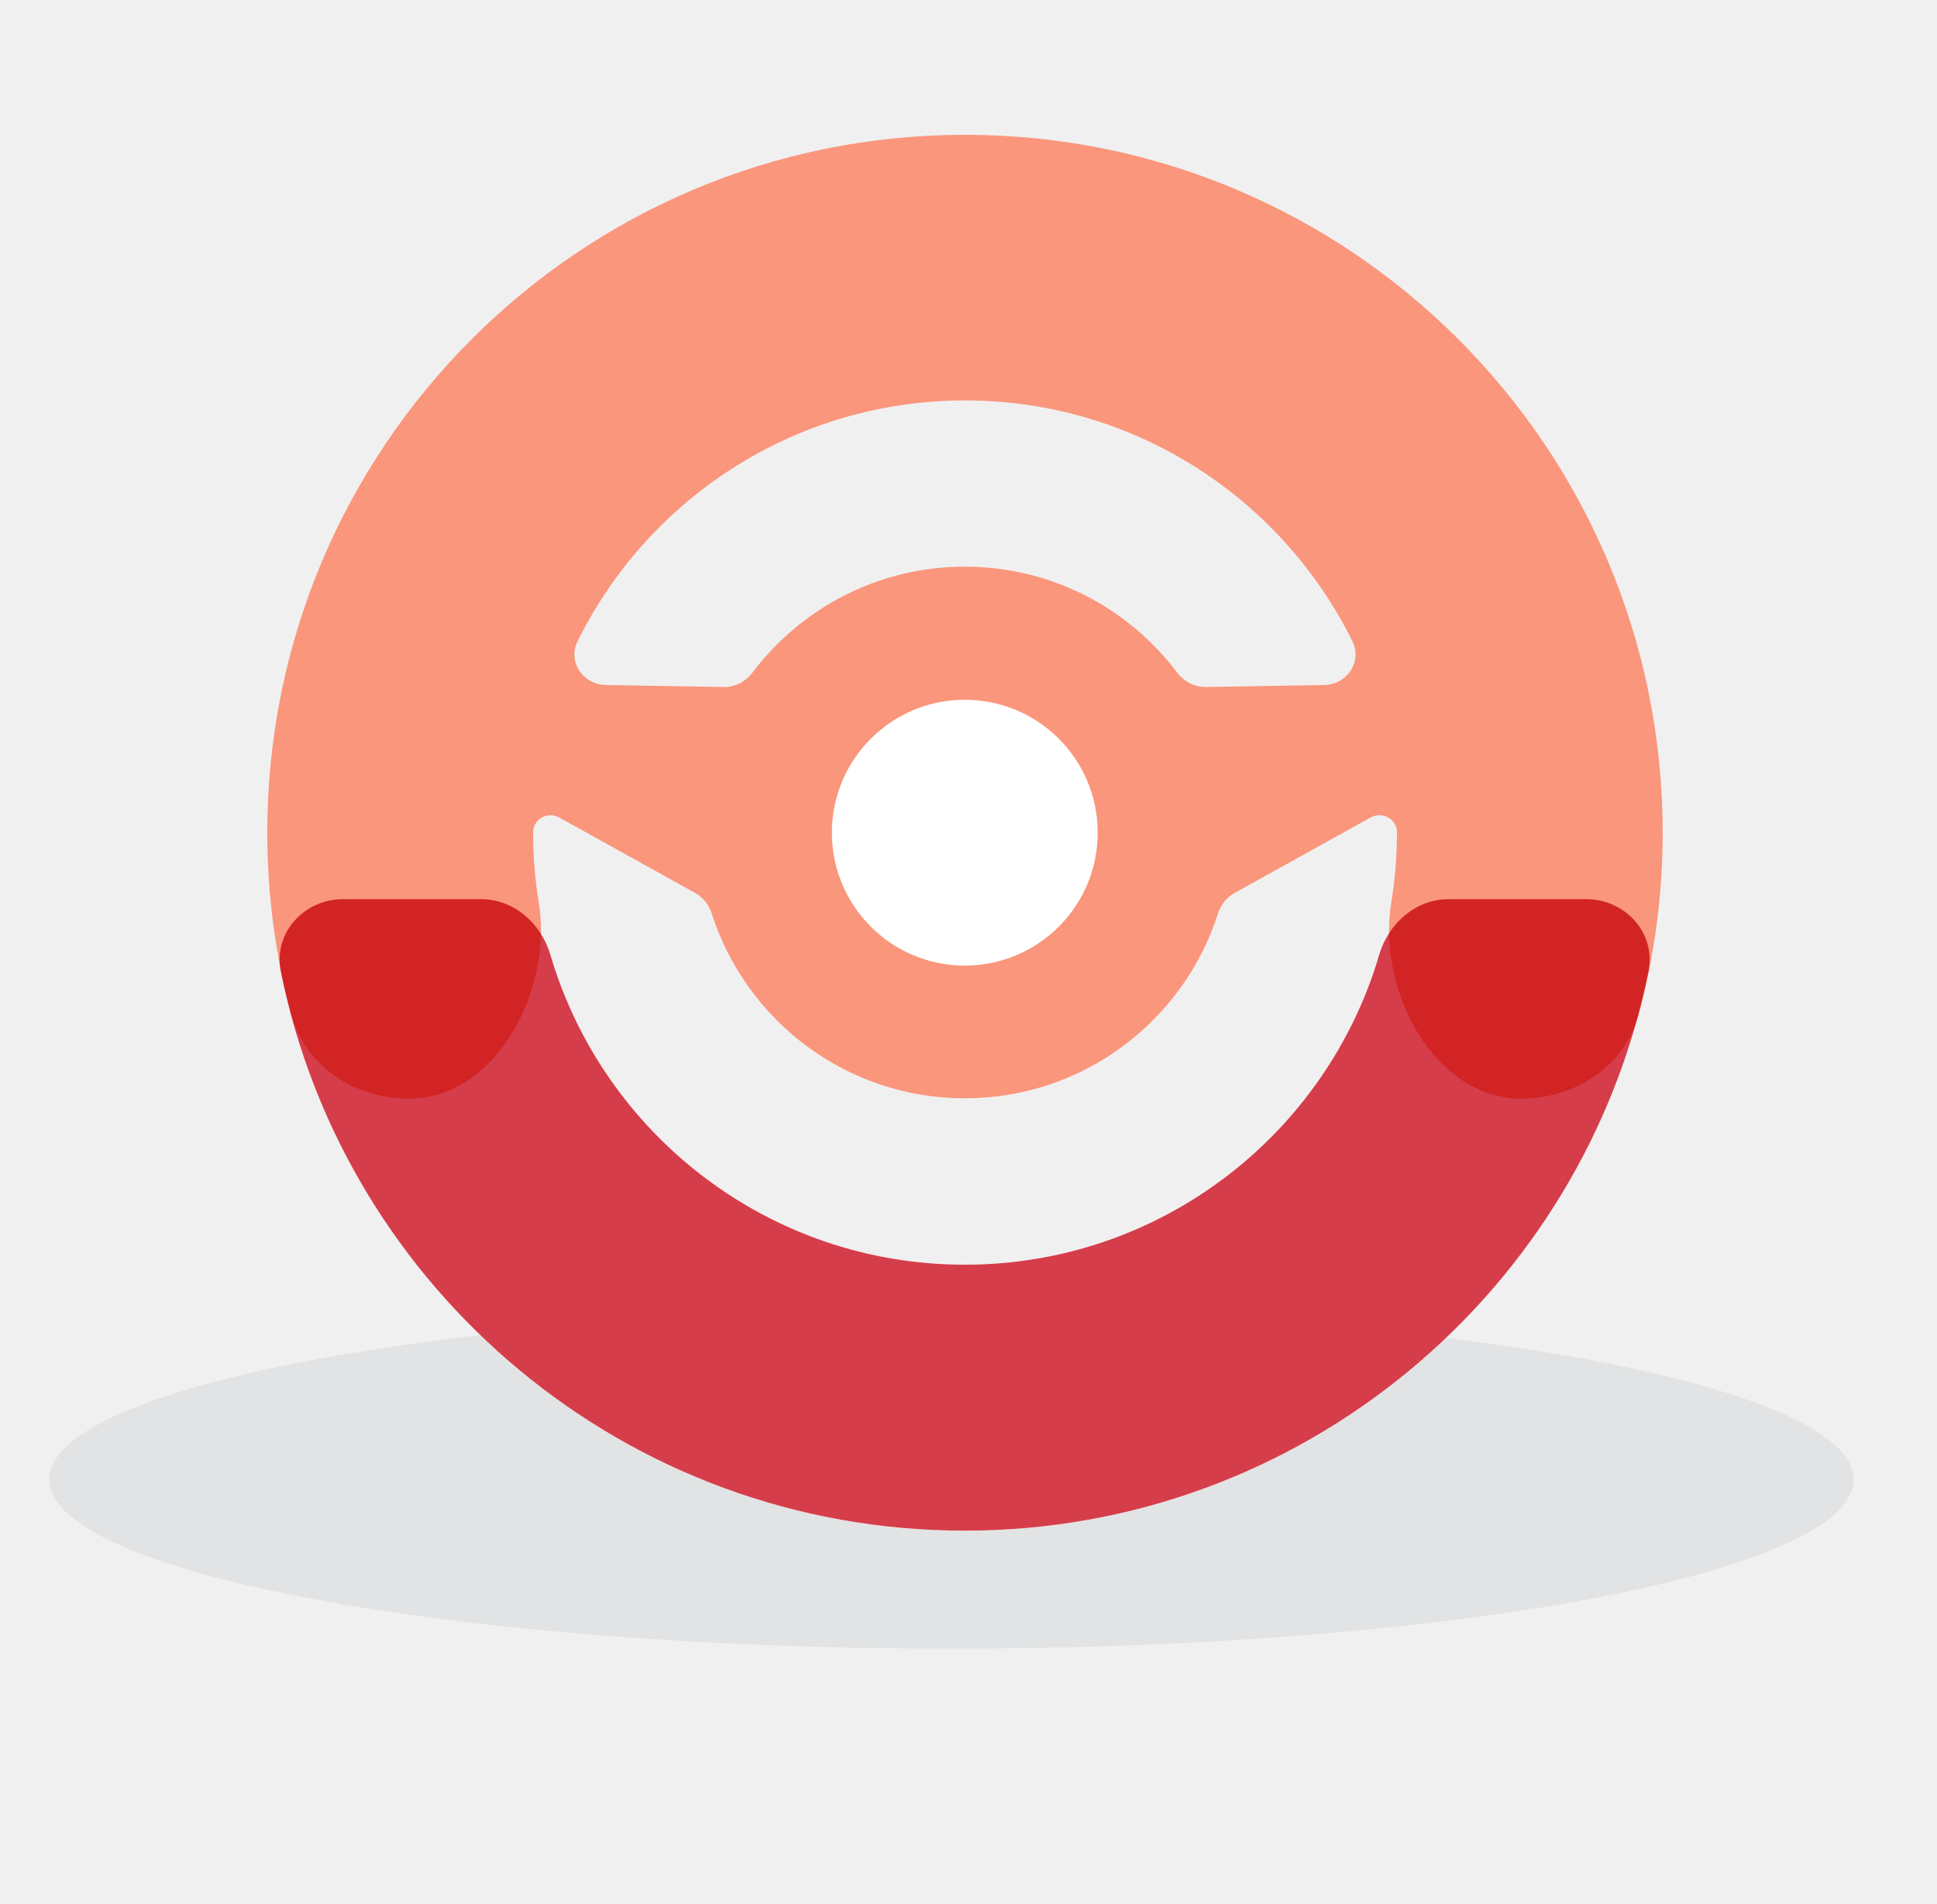
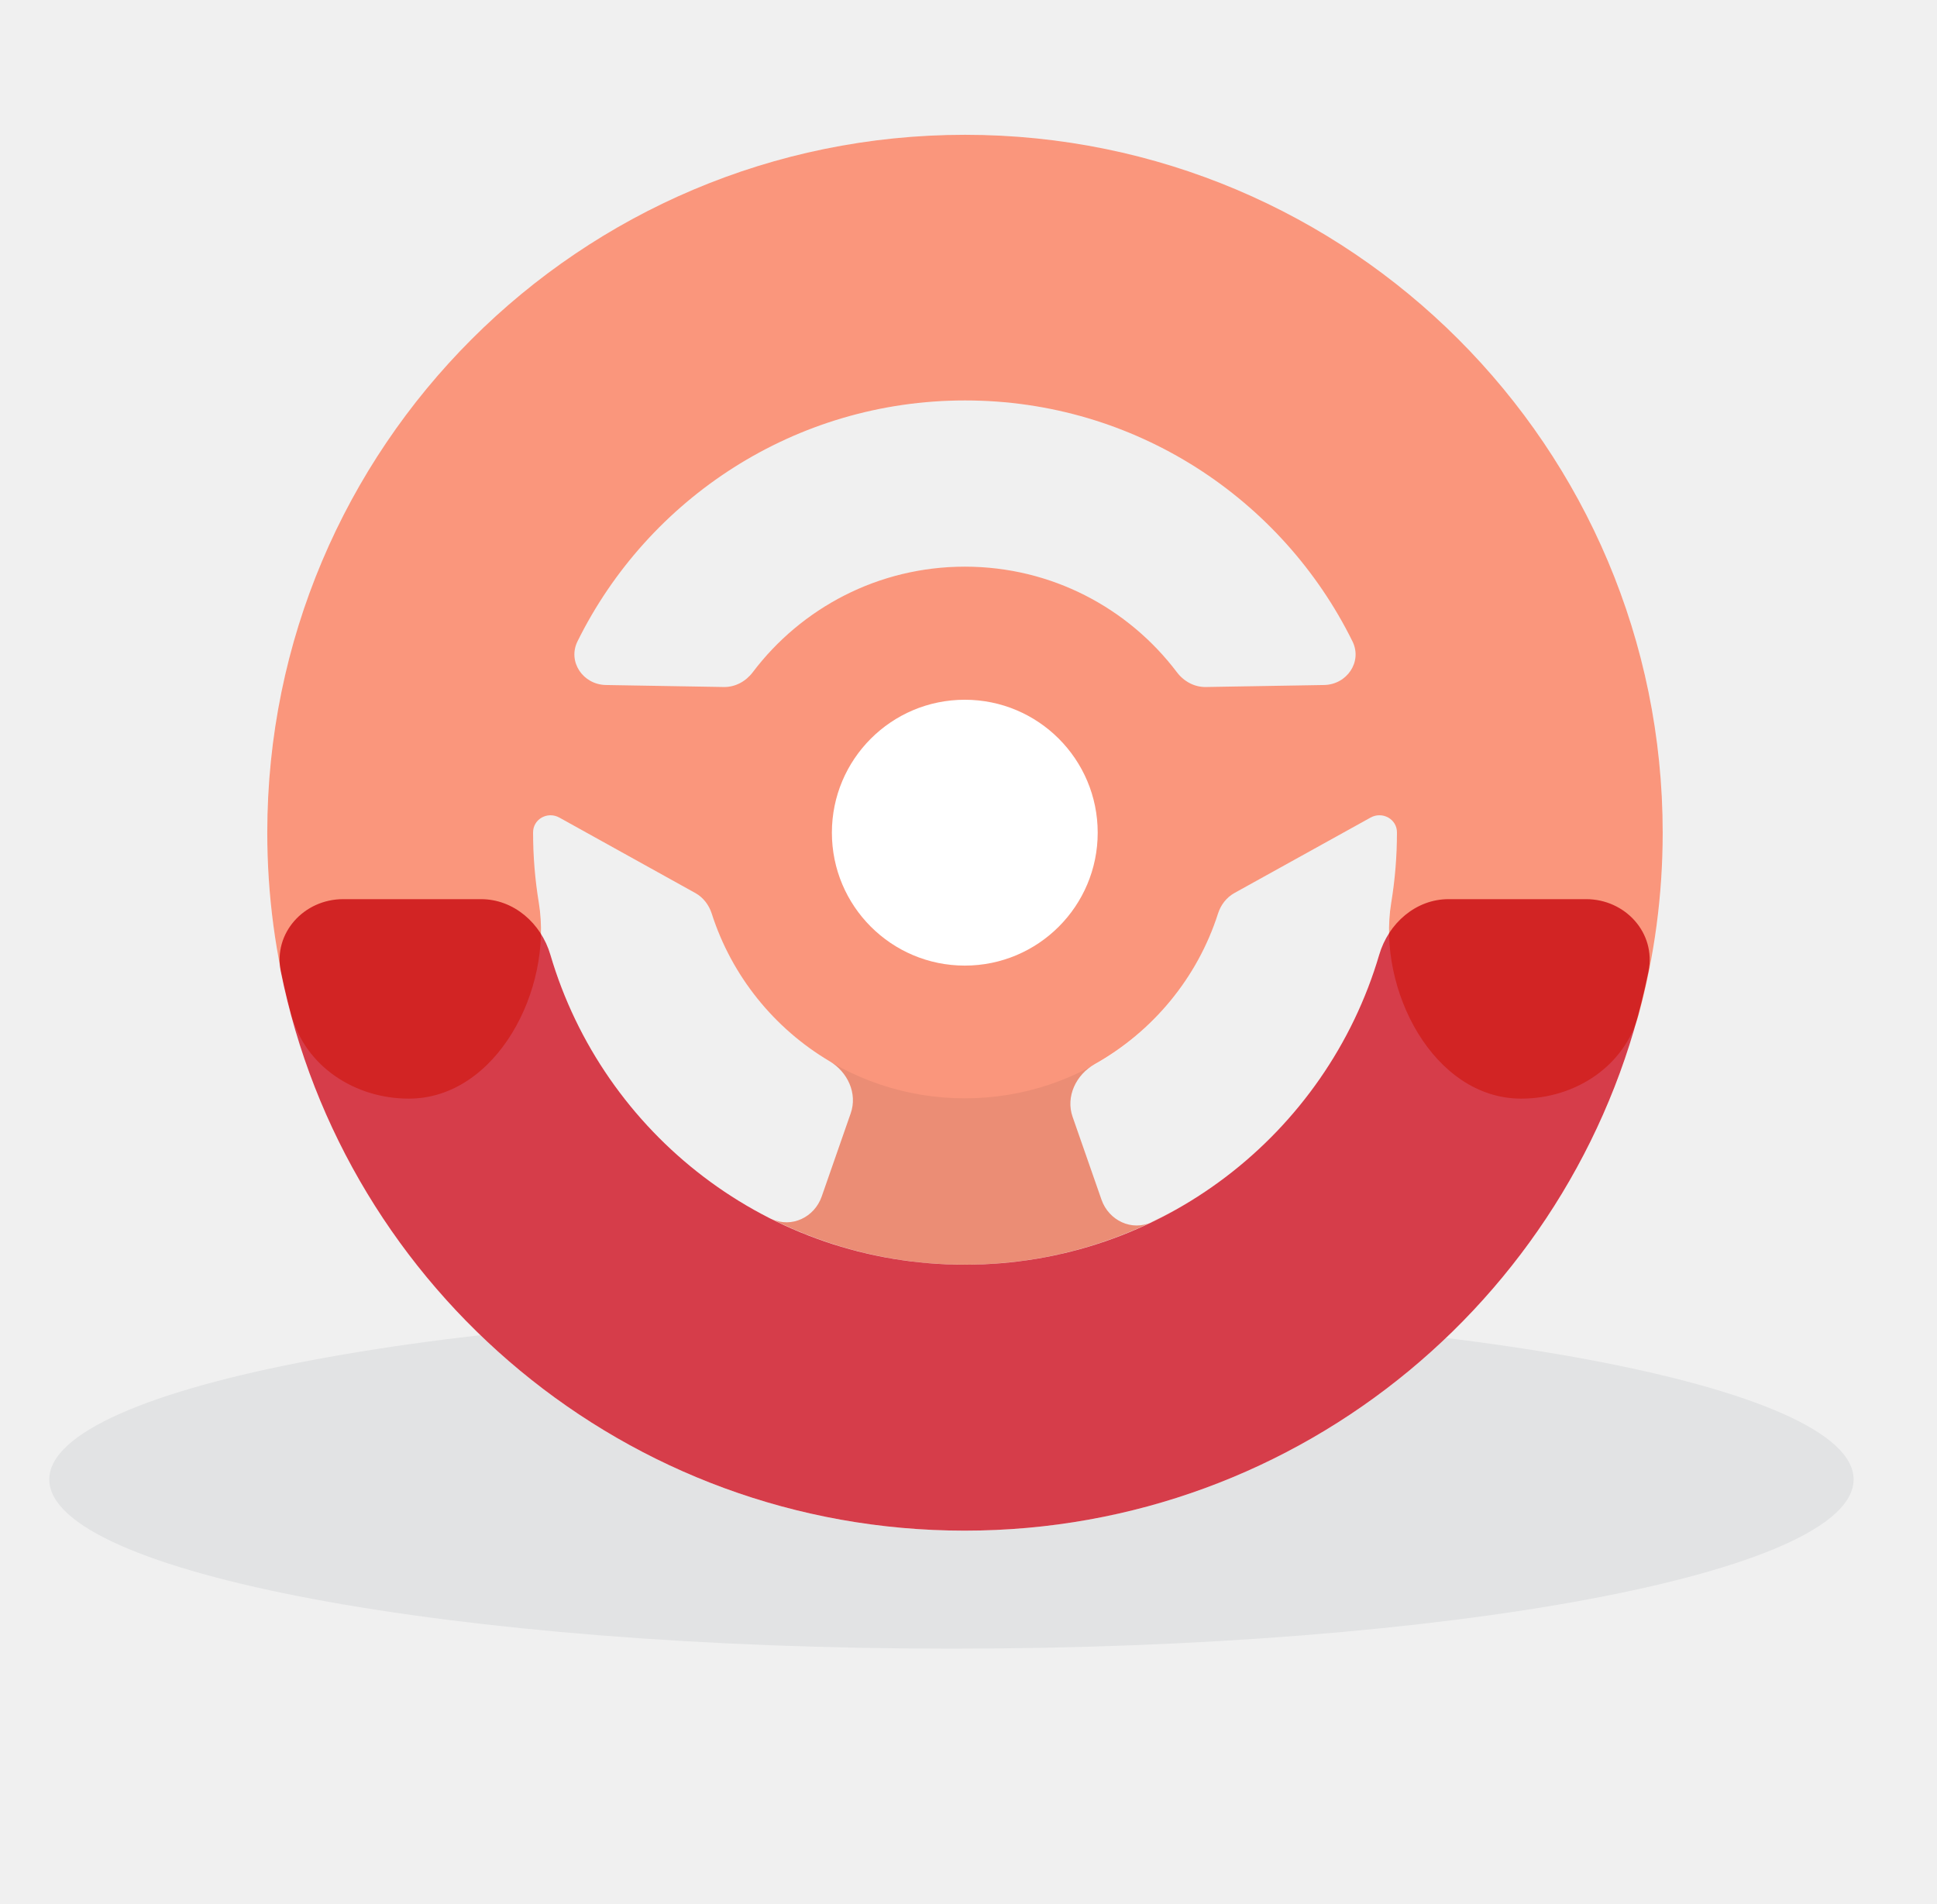
<svg xmlns="http://www.w3.org/2000/svg" width="57" height="56" viewBox="0 0 57 56" fill="none">
  <ellipse cx="27.998" cy="43.529" rx="26.548" ry="4.978" fill="#ACB1B6" fill-opacity="0.2" />
  <path d="M14.155 26.455C15.119 26.455 15.924 27.165 16.196 28.09C17.745 33.361 22.619 37.21 28.391 37.21C34.164 37.21 39.037 33.361 40.586 28.09C40.858 27.165 41.663 26.455 42.628 26.455H46.675C47.828 26.455 48.738 27.45 48.511 28.58C46.62 37.966 38.33 45.035 28.387 45.035C18.444 45.035 10.154 37.966 8.263 28.58C8.035 27.45 8.946 26.455 10.098 26.455H14.155Z" fill="white" />
  <path fill-rule="evenodd" clip-rule="evenodd" d="M28.398 3.966C39.737 3.967 48.928 13.16 48.928 24.499C48.928 26.35 48.682 28.142 48.222 29.847C47.809 31.376 46.348 32.324 44.765 32.324C42.184 32.324 40.521 29.111 40.939 26.564C41.05 25.89 41.108 25.198 41.108 24.492C41.108 24.096 40.677 23.861 40.33 24.054L36.324 26.276C36.09 26.406 35.923 26.627 35.841 26.881C34.832 30.032 31.88 32.315 28.393 32.315C24.906 32.315 21.954 30.032 20.945 26.881C20.863 26.627 20.696 26.406 20.462 26.276L16.461 24.055C16.115 23.863 15.687 24.097 15.687 24.492C15.687 25.197 15.745 25.888 15.856 26.561C16.274 29.11 14.61 32.324 12.028 32.324C10.444 32.324 8.983 31.376 8.571 29.847C8.111 28.142 7.865 26.349 7.865 24.499C7.865 13.16 17.058 3.966 28.398 3.966ZM28.398 11.782C23.397 11.782 19.071 14.67 16.996 18.869C16.698 19.472 17.156 20.143 17.828 20.154L21.3 20.213C21.636 20.219 21.948 20.049 22.15 19.78C23.578 17.892 25.843 16.672 28.393 16.672C30.943 16.672 33.206 17.892 34.634 19.781C34.836 20.049 35.148 20.219 35.484 20.213L38.965 20.154C39.637 20.143 40.095 19.472 39.797 18.869C37.722 14.671 33.398 11.782 28.398 11.782Z" fill="white" />
  <path d="M14.154 26.455C15.119 26.455 15.924 27.165 16.196 28.09C17.745 33.361 22.618 37.21 28.391 37.21C34.163 37.21 39.036 33.361 40.586 28.09C40.858 27.165 41.663 26.455 42.627 26.455H46.675C47.827 26.455 48.738 27.45 48.51 28.58C46.619 37.966 38.329 45.035 28.386 45.035C18.443 45.034 10.153 37.966 8.262 28.58C8.035 27.45 8.945 26.455 10.098 26.455H14.154Z" fill="#D63D4A" />
  <g style="mix-blend-mode:multiply">
-     <path fill-rule="evenodd" clip-rule="evenodd" d="M28.398 3.966C39.737 3.967 48.928 13.16 48.928 24.499C48.928 26.35 48.682 28.142 48.222 29.847C47.809 31.376 46.348 32.324 44.765 32.324C42.184 32.324 40.521 29.111 40.939 26.564C41.05 25.89 41.108 25.198 41.108 24.492C41.108 24.096 40.677 23.861 40.33 24.054L36.324 26.276C36.09 26.406 35.923 26.627 35.841 26.881C34.832 30.032 31.88 32.315 28.393 32.315C24.906 32.315 21.954 30.032 20.945 26.881C20.863 26.627 20.696 26.406 20.462 26.276L16.461 24.055C16.115 23.863 15.687 24.097 15.687 24.492C15.687 25.197 15.745 25.888 15.856 26.561C16.274 29.11 14.61 32.324 12.028 32.324C10.444 32.324 8.983 31.376 8.571 29.847C8.111 28.142 7.865 26.349 7.865 24.499C7.865 13.16 17.058 3.966 28.398 3.966ZM28.398 11.782C23.397 11.782 19.071 14.67 16.996 18.869C16.698 19.472 17.156 20.143 17.828 20.154L21.3 20.213C21.636 20.219 21.948 20.049 22.15 19.78C23.578 17.892 25.843 16.672 28.393 16.672C30.943 16.672 33.206 17.892 34.634 19.781C34.836 20.049 35.148 20.219 35.484 20.213L38.965 20.154C39.637 20.143 40.095 19.472 39.797 18.869C37.722 14.671 33.398 11.782 28.398 11.782Z" fill="#FA967C" />
+     <path fill-rule="evenodd" clip-rule="evenodd" d="M28.398 3.966C39.737 3.967 48.928 13.16 48.928 24.499C48.928 26.35 48.682 28.142 48.222 29.847C47.809 31.376 46.348 32.324 44.765 32.324C42.184 32.324 40.521 29.111 40.939 26.564C41.05 25.89 41.108 25.198 41.108 24.492C41.108 24.096 40.678 23.863 40.331 24.055L36.323 26.276C36.09 26.406 35.923 26.627 35.842 26.88C35.235 28.776 33.922 30.352 32.214 31.31C31.665 31.618 31.355 32.264 31.563 32.859L32.413 35.295C32.627 35.912 33.31 36.236 33.898 35.954C34.113 35.851 34.324 35.738 34.532 35.623C32.711 36.631 30.619 37.209 28.391 37.209C26.349 37.209 24.422 36.723 22.712 35.867C23.295 36.136 23.966 35.816 24.18 35.204L25.034 32.755C25.238 32.171 24.944 31.538 24.412 31.224C22.782 30.258 21.533 28.718 20.944 26.88C20.863 26.627 20.696 26.406 20.463 26.276L16.46 24.055C16.114 23.864 15.687 24.097 15.687 24.492C15.687 25.197 15.745 25.888 15.856 26.561C16.274 29.11 14.61 32.324 12.028 32.324C10.444 32.324 8.983 31.376 8.571 29.847C8.111 28.142 7.865 26.349 7.865 24.499C7.865 13.16 17.058 3.966 28.398 3.966ZM28.398 11.782C23.397 11.782 19.07 14.67 16.995 18.869C16.698 19.471 17.157 20.142 17.829 20.154L21.3 20.213C21.636 20.219 21.947 20.048 22.15 19.78C23.577 17.892 25.843 16.672 28.393 16.672C30.943 16.672 33.207 17.892 34.634 19.78C34.837 20.048 35.148 20.219 35.484 20.213L38.964 20.154C39.636 20.142 40.096 19.471 39.798 18.869C37.723 14.67 33.398 11.782 28.398 11.782Z" fill="#FA967C" />
+     <path d="M11.93 36.772C11.914 36.75 11.896 36.73 11.88 36.708C11.874 36.701 11.869 36.693 11.864 36.685C11.885 36.715 11.908 36.743 11.93 36.772Z" fill="#FA967C" />
+     <path d="M44.893 36.708C44.876 36.73 44.857 36.75 44.84 36.772C44.862 36.743 44.885 36.715 44.906 36.685C44.901 36.693 44.898 36.701 44.893 36.708Z" fill="#FA967C" />
  </g>
  <rect x="24.48" y="20.588" width="7.822" height="7.822" rx="3.911" fill="white" />
</svg>
